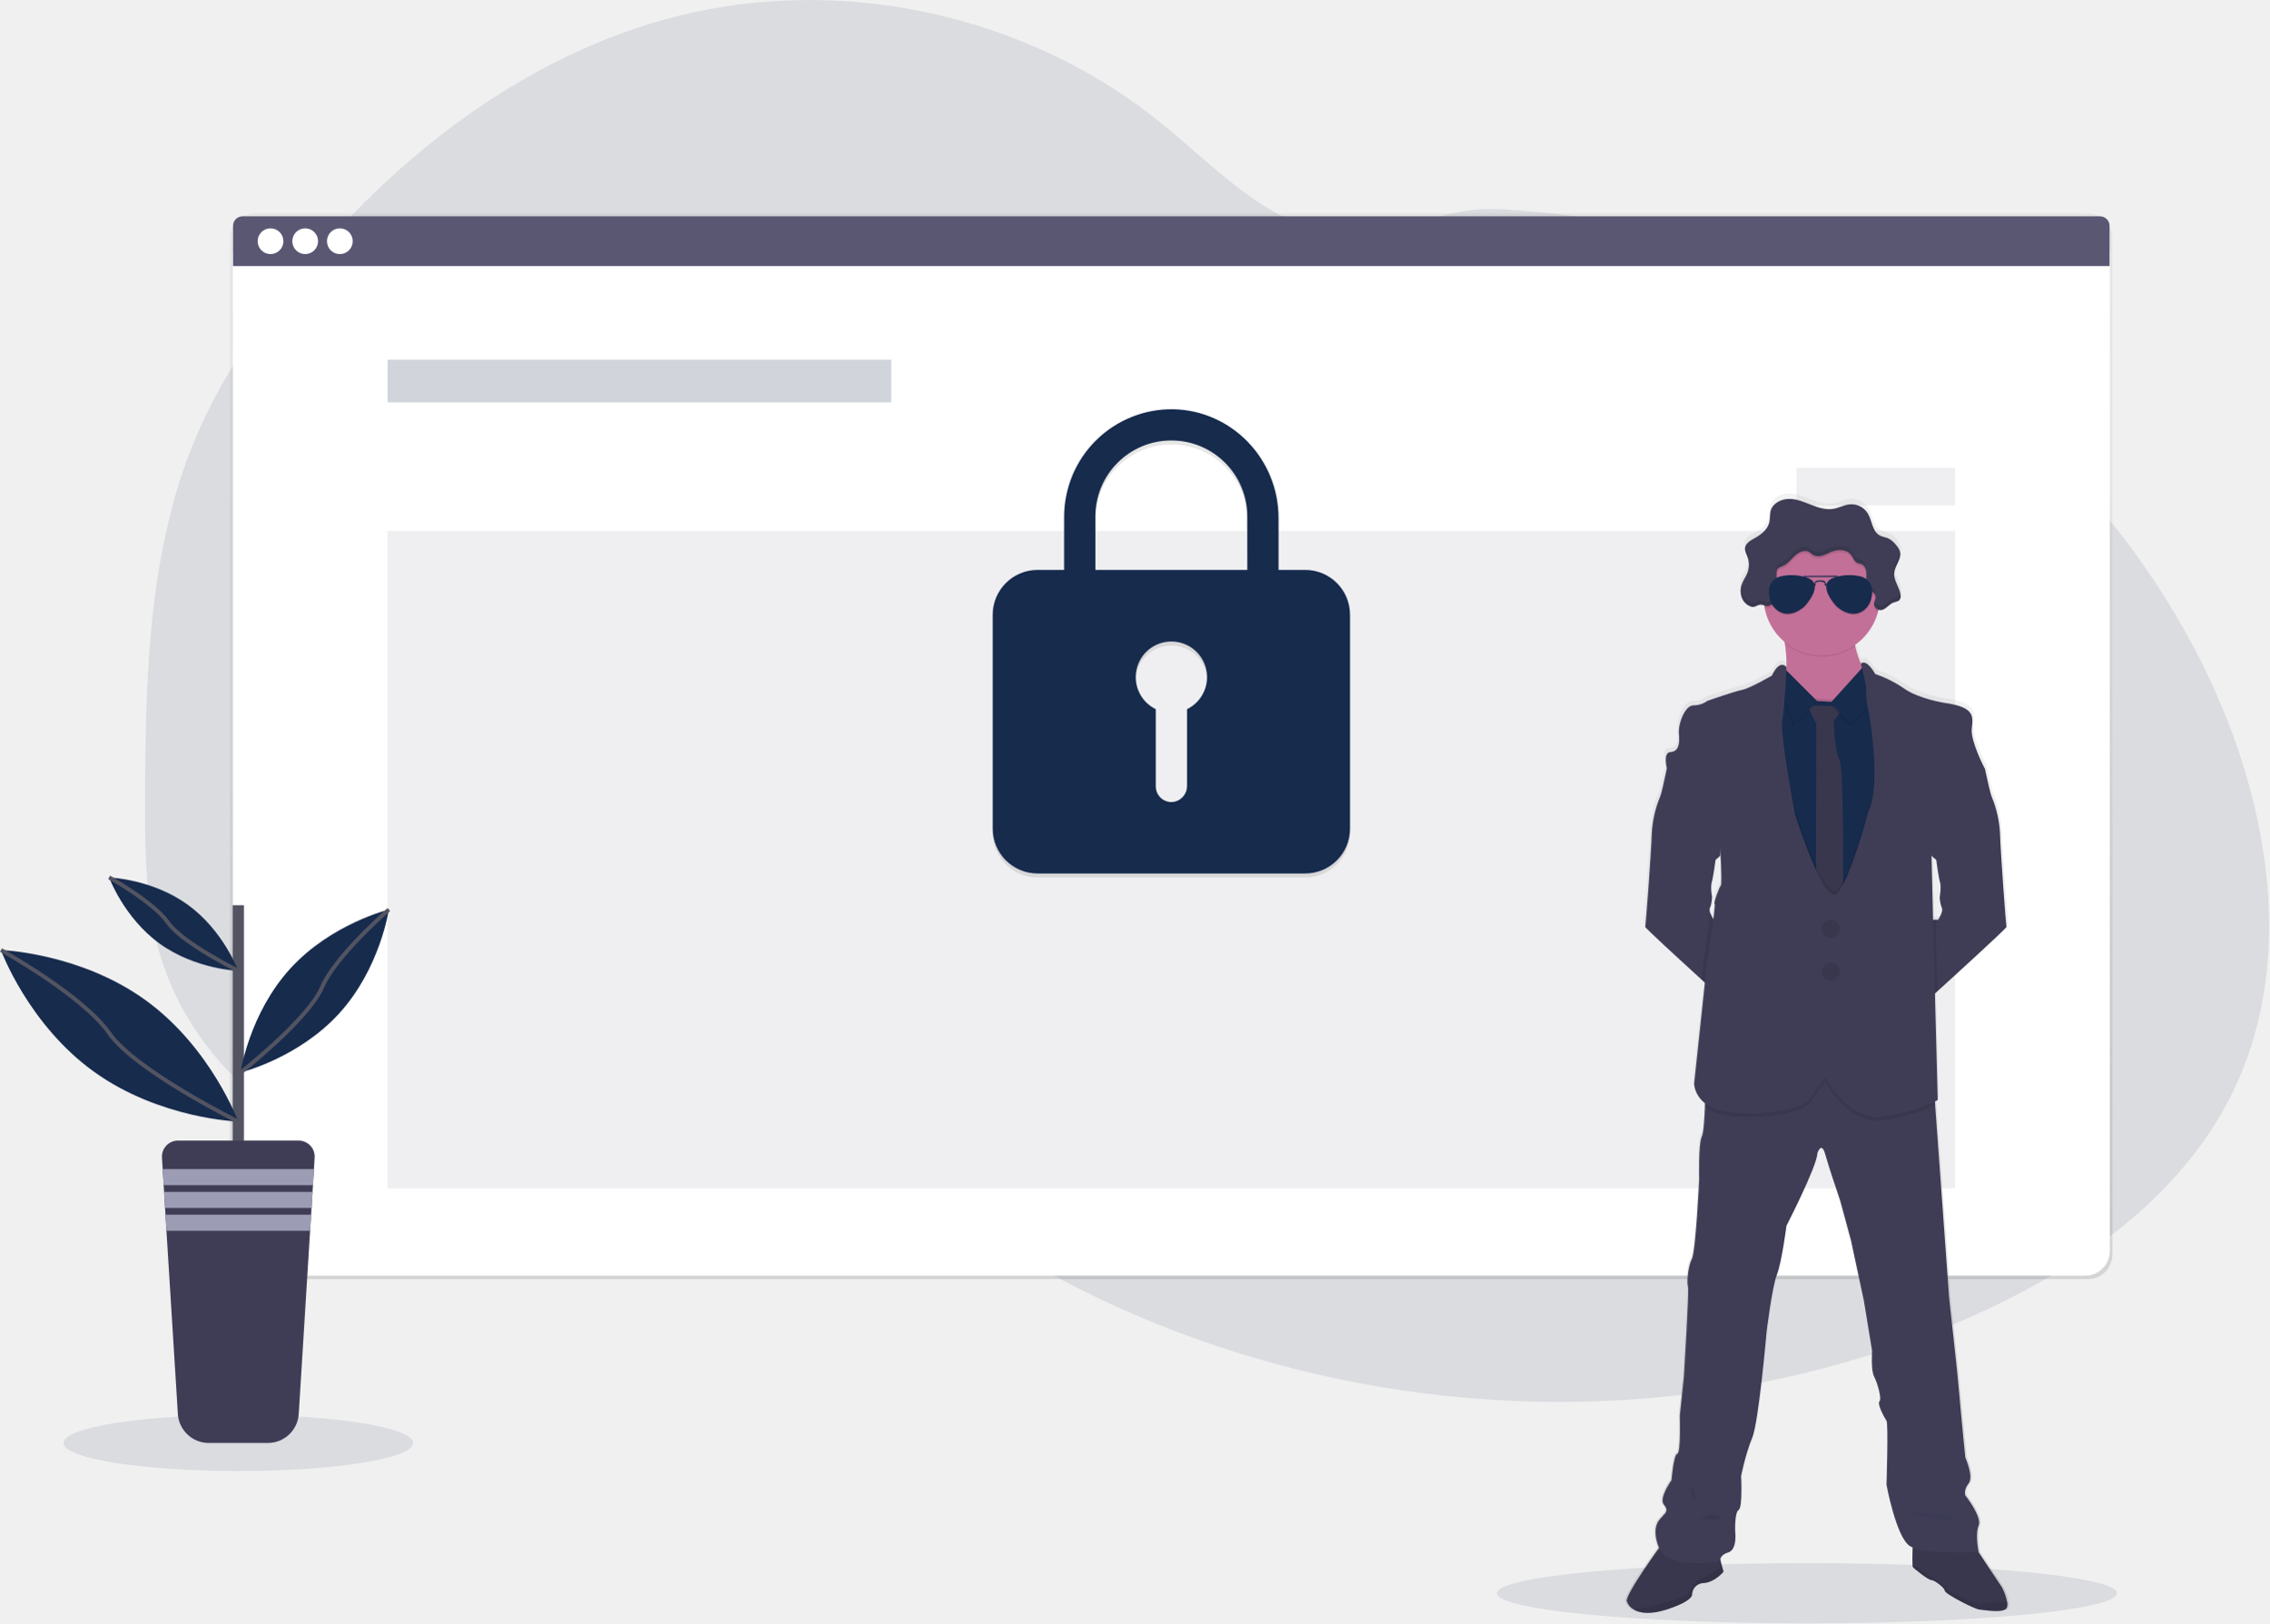
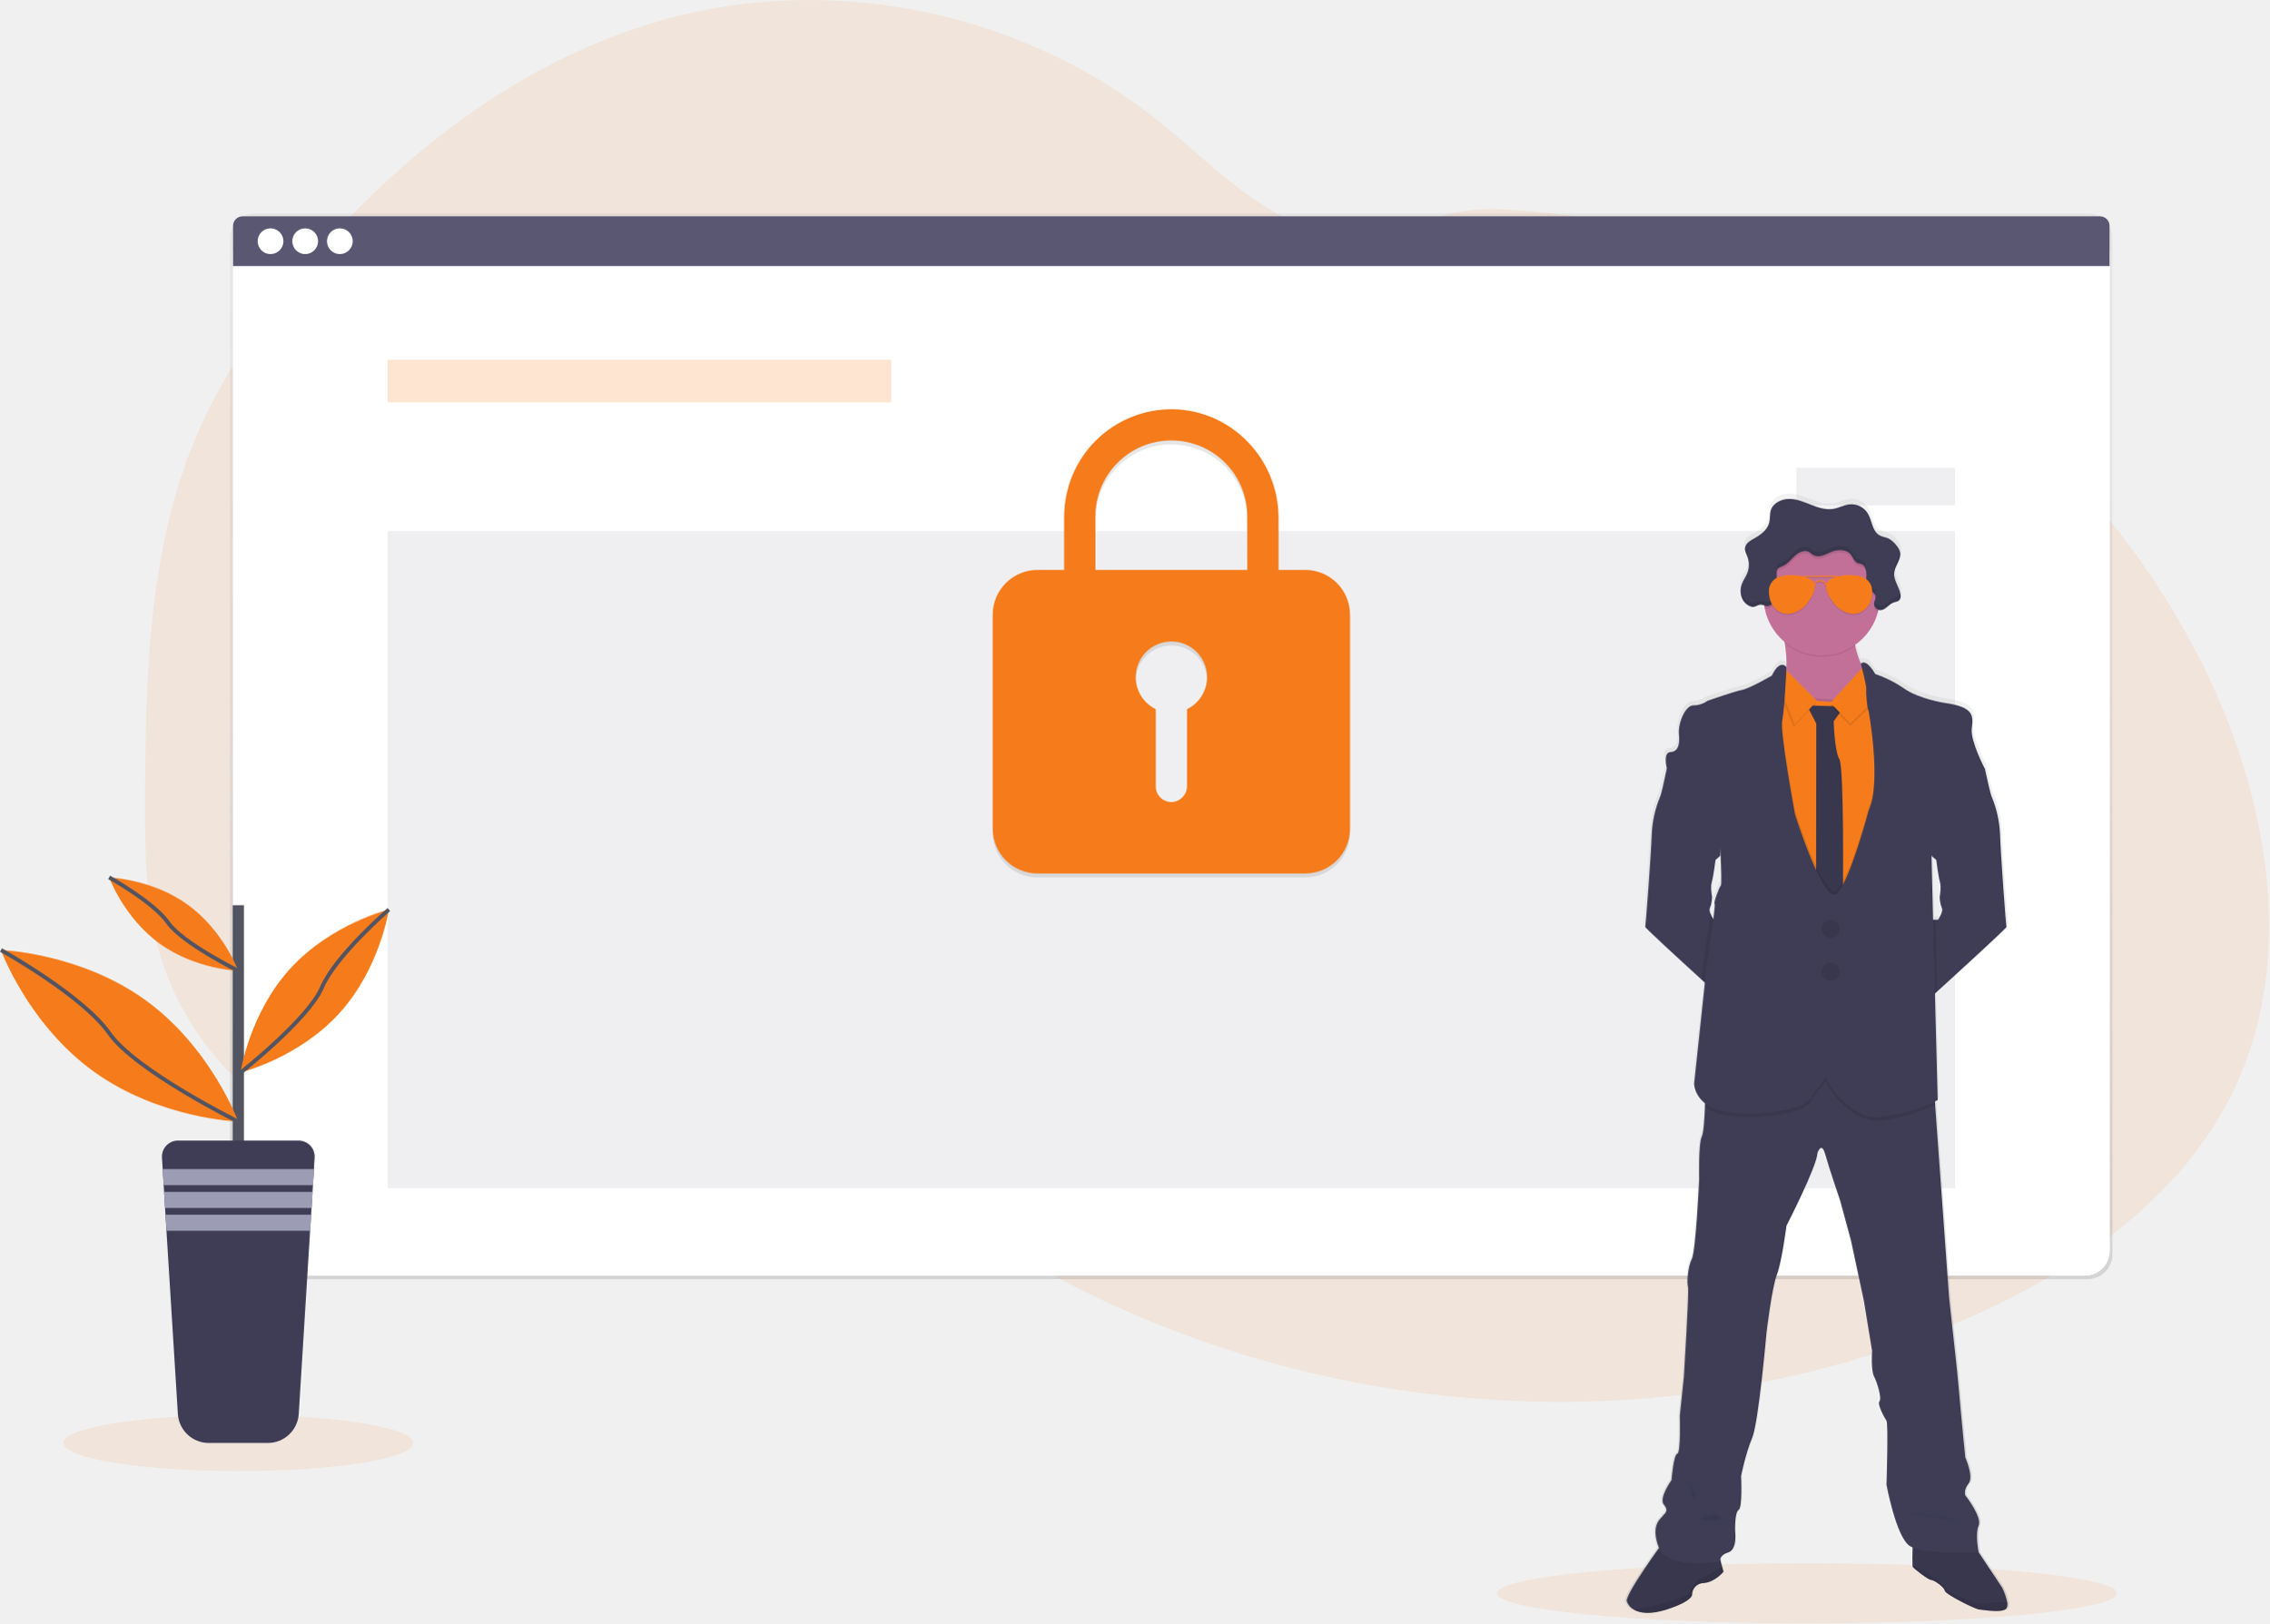
<svg xmlns="http://www.w3.org/2000/svg" xmlns:xlink="http://www.w3.org/1999/xlink" id="06c42c9d-6d9c-45ee-a61b-17902c1dca73" data-name="Layer 1" width="1145.57" height="819.91" viewBox="0 0 1145.57 819.91">
  <defs>
    <linearGradient id="2f697947-2a6f-450c-95af-56e5336b1d5f" x1="591.3" y1="646.08" x2="591.3" y2="107.75" gradientUnits="userSpaceOnUse">
      <stop offset="0" stop-color="gray" stop-opacity="0.25" />
      <stop offset="0.54" stop-color="gray" stop-opacity="0.12" />
      <stop offset="1" stop-color="gray" stop-opacity="0.1" />
    </linearGradient>
    <linearGradient id="2563b911-9cd4-457d-b636-acc38b40f33a" x1="944.34" y1="854.67" x2="944.34" y2="289.29" xlink:href="#2f697947-2a6f-450c-95af-56e5336b1d5f" />
  </defs>
-   <path d="M1154.4,591.26c-26.57,54.81-80.52,91.46-136.43,115.63-75.27,32.55-158.16,45.46-239.91,40q-21.49-1.43-42.85-4.57a540.44,540.44,0,0,1-143.27-41.72q-19.74-8.89-38.68-19.41a494.85,494.85,0,0,1-60.46-39.54q-7.23-5.52-14.26-11.32c-3.25-2.68-6.47-5.42-9.74-8.08-6.9-5.61-14-10.94-21.92-14.93a78.31,78.31,0,0,0-7.34-3.24c-25.08-9.54-54-5.94-80.11,1.5-19.86,5.66-39.22,13.41-59.06,18.94a196,196,0,0,1-26.91,5.72A143.21,143.21,0,0,1,213,624.93l-1.67-.52q-4.2-1.32-8.33-2.89l-1.67-.64q-4-1.54-7.83-3.31l-1.67-.76q-4-1.86-7.83-3.93c-.92-.48-1.83-1-2.73-1.49a163.67,163.67,0,0,1-39.16-30.49c-.33-.33-.64-.67-1-1-1.59-1.72-3.15-3.47-4.66-5.26-.56-.66-1.12-1.32-1.67-2q-2.69-3.28-5.19-6.71c-.25-.33-.49-.67-.73-1A144.59,144.59,0,0,1,112,534.44c-.14-.33-.27-.67-.39-1q-2-5.15-3.65-10.47c-.45-1.48-.88-3-1.26-4.48-.13-.44-.25-.89-.36-1.33-5.52-21.73-6.15-44.32-6.15-66.78q0-3.93,0-7.85c.16-36.33.72-73.28,6.08-109.11,0-.25.07-.5.11-.74a340.76,340.76,0,0,1,7.31-35.82A264.25,264.25,0,0,1,126,260.56c12.33-29,30.26-55.39,50.17-79.85C226.32,119.16,292.09,67.49,369.07,48.15c82.95-20.83,175.14-.87,242.05,52.4,20.4,16.24,38.73,35.47,61.64,47.92,20,10.84,43.41,15.33,64.83,6.8,17.7-7.05,29.22-10.55,49.1-9.48A411.56,411.56,0,0,1,907.05,171c1.56.57,3.12,1.16,4.67,1.75C1012.43,211.28,1099,287.83,1144,386.2q1.79,3.9,3.47,7.86C1174.3,456.73,1184,530.18,1154.4,591.26Z" transform="translate(-26.97 -40.04)" fill="#172b4d" opacity="0.1" />
-   <ellipse cx="120.3" cy="728.81" rx="88.28" ry="14.18" fill="#172b4d" opacity="0.1" />
-   <ellipse cx="912.26" cy="804.71" rx="156.53" ry="15.2" fill="#172b4d" opacity="0.1" />
+   <path d="M1154.4,591.26c-26.57,54.81-80.52,91.46-136.43,115.63-75.27,32.55-158.16,45.46-239.91,40q-21.49-1.43-42.85-4.57a540.44,540.44,0,0,1-143.27-41.72q-19.74-8.89-38.68-19.41a494.85,494.85,0,0,1-60.46-39.54q-7.23-5.52-14.26-11.32c-3.25-2.68-6.47-5.42-9.74-8.08-6.9-5.61-14-10.94-21.92-14.93a78.31,78.31,0,0,0-7.34-3.24c-25.08-9.54-54-5.94-80.11,1.5-19.86,5.66-39.22,13.41-59.06,18.94a196,196,0,0,1-26.91,5.72A143.21,143.21,0,0,1,213,624.93l-1.67-.52q-4.2-1.32-8.33-2.89l-1.67-.64q-4-1.54-7.83-3.31l-1.67-.76q-4-1.86-7.83-3.93c-.92-.48-1.83-1-2.73-1.49a163.67,163.67,0,0,1-39.16-30.49c-.33-.33-.64-.67-1-1-1.59-1.72-3.15-3.47-4.66-5.26-.56-.66-1.12-1.32-1.67-2q-2.69-3.28-5.19-6.71c-.25-.33-.49-.67-.73-1A144.59,144.59,0,0,1,112,534.44c-.14-.33-.27-.67-.39-1q-2-5.15-3.65-10.47c-.45-1.48-.88-3-1.26-4.48-.13-.44-.25-.89-.36-1.33-5.52-21.73-6.15-44.32-6.15-66.78q0-3.93,0-7.85c.16-36.33.72-73.28,6.08-109.11,0-.25.07-.5.11-.74a340.76,340.76,0,0,1,7.31-35.82A264.25,264.25,0,0,1,126,260.56c12.33-29,30.26-55.39,50.17-79.85C226.32,119.16,292.09,67.49,369.07,48.15c82.95-20.83,175.14-.87,242.05,52.4,20.4,16.24,38.73,35.47,61.64,47.92,20,10.84,43.41,15.33,64.83,6.8,17.7-7.05,29.22-10.55,49.1-9.48A411.56,411.56,0,0,1,907.05,171c1.56.57,3.12,1.16,4.67,1.75C1012.43,211.28,1099,287.83,1144,386.2q1.79,3.9,3.47,7.86C1174.3,456.73,1184,530.18,1154.4,591.26Z" transform="translate(-26.97 -40.04)" fill="#f67c1b" opacity="0.1" />
+   <ellipse cx="120.3" cy="728.81" rx="88.28" ry="14.18" fill="#f67c1b" opacity="0.1" />
+   <ellipse cx="912.26" cy="804.71" rx="156.53" ry="15.2" fill="#f67c1b" opacity="0.1" />
  <rect x="116.14" y="107.75" width="950.33" height="538.33" rx="12.49" ry="12.49" fill="url(#2f697947-2a6f-450c-95af-56e5336b1d5f)" />
  <rect x="117.65" y="115.32" width="947.42" height="528.97" rx="12.49" ry="12.49" fill="#fff" />
  <rect x="117.65" y="115.32" width="947.42" height="528.97" rx="12.49" ry="12.49" fill="#fff" />
  <rect x="117.65" y="115.32" width="947.42" height="528.97" rx="12.49" ry="12.49" fill="#fff" opacity="0.04" />
  <path d="M1087.23,149.29H149.43a4.81,4.81,0,0,0-4.81,4.81v20.33H1092V154.1A4.81,4.81,0,0,0,1087.23,149.29Z" transform="translate(-26.97 -40.04)" fill="#5a5773" />
  <g id="6c975d28-8d47-4ade-9154-b3b78f637b65" data-name="buttons">
    <circle cx="136.57" cy="121.82" r="6.5" fill="#fff" />
    <circle cx="154.07" cy="121.82" r="6.5" fill="#fff" />
    <circle cx="171.57" cy="121.82" r="6.5" fill="#fff" />
  </g>
-   <rect x="195.68" y="181.67" width="254.25" height="21.58" fill="#172b4d" opacity="0.2" />
+   <rect x="195.68" y="181.67" width="254.25" height="21.58" fill="#f67c1b" opacity="0.2" />
  <rect x="195.68" y="268.2" width="791.36" height="331.96" fill="#5a5773" opacity="0.1" />
  <path d="M686,329.89H672.45V303.57c0-29.7-23.68-54.39-53.38-54.84a54.28,54.28,0,0,0-54.85,54.11v27.05H550.7a22.62,22.62,0,0,0-22.55,22.55V460.66a22.62,22.62,0,0,0,22.55,22.55H686a22.61,22.61,0,0,0,22.54-22.55V352.44A22.61,22.61,0,0,0,686,329.89Zm-59.75,70.35V439a8.09,8.09,0,0,1-7.5,8.12,7.91,7.91,0,0,1-8.28-7.9v-39a18,18,0,1,1,15.78,0Zm30.44-70.35H580V302.84a38.33,38.33,0,0,1,76.66,0Z" transform="translate(-26.97 -40.04)" opacity="0.1" />
-   <path d="M686,327.89H672.45V301.57c0-29.7-23.68-54.39-53.38-54.84a54.28,54.28,0,0,0-54.85,54.11v27.05H550.7a22.62,22.62,0,0,0-22.55,22.55V458.66a22.62,22.62,0,0,0,22.55,22.55H686a22.61,22.61,0,0,0,22.54-22.55V350.44A22.61,22.61,0,0,0,686,327.89Zm-59.75,70.35V437a8.09,8.09,0,0,1-7.5,8.12,7.91,7.91,0,0,1-8.28-7.9v-39a18,18,0,1,1,15.78,0Zm30.44-70.35H580V300.84a38.33,38.33,0,0,1,76.66,0Z" transform="translate(-26.97 -40.04)" fill="#172b4d" />
+   <path d="M686,327.89H672.45V301.57c0-29.7-23.68-54.39-53.38-54.84a54.28,54.28,0,0,0-54.85,54.11v27.05H550.7a22.62,22.62,0,0,0-22.55,22.55V458.66a22.62,22.62,0,0,0,22.55,22.55H686a22.61,22.61,0,0,0,22.54-22.55V350.44A22.61,22.61,0,0,0,686,327.89Zm-59.75,70.35V437a8.09,8.09,0,0,1-7.5,8.12,7.91,7.91,0,0,1-8.28-7.9v-39a18,18,0,1,1,15.78,0Zm30.44-70.35H580V300.84a38.33,38.33,0,0,1,76.66,0Z" transform="translate(-26.97 -40.04)" fill="#f67c1b" />
  <rect x="906.94" y="236.25" width="80.1" height="18.91" fill="#5a5773" opacity="0.1" />
  <path d="M1041.27,849.33a28.47,28.47,0,0,0-2.68-7.61l-12-17.92h.07s-1.89-9,0-13.42-6.74-15.29-6.74-15.29-1.05-2.73,1.69-6.09-1.69-13.2-1.69-13.2-2.1-20.55-2.31-23.69-1.9-20.54-1.9-20.54l-4-36.89-7.12-97.77-.13-1.83c.88-.43,1.35-.7,1.35-.7l-1.42-54.06,1.23-1.11c10.74-9.72,35.51-32.22,35.26-32.71s-3-37.57-3.32-46.85a55.83,55.83,0,0,0-4.26-19.18c-.62-1.23-2.41-9.34-3.15-12.77-.2-.94-.33-1.53-.33-1.53s-7.26-13.84-6.63-20.13,1.89-11-13.59-13.2c0,0-13-1.94-20.74-7.23A59,59,0,0,0,974,378.17s-4.34-8-7.36-5.29a42,42,0,0,1-2.85-8.91l-.09-.56a29.47,29.47,0,0,0,11.64-16.66c.1-.38.18-.77.27-1.15a3.25,3.25,0,0,0,.93.17c2.63,0,4.25-2.93,6.71-3.86,1-.39,2.23-.45,3-1.24a2.93,2.93,0,0,0,.66-2.21,4.51,4.51,0,0,0,0-.82,2.93,2.93,0,0,0,0-.29l0,.1c-.67-3.64-3.49-6.87-3.18-10.57.3-3.48,3.36-6.54,3.11-9.93a5.4,5.4,0,0,0-.07-.8l0,.12a8.56,8.56,0,0,0-2-3.54,11.36,11.36,0,0,0-4.12-3.46c-1.39-.61-3-.75-4.3-1.48-3.82-2.08-3.81-7.5-6.08-11.2A9.91,9.91,0,0,0,961,292c-2.84.28-5.41,1.79-8.22,2.28-3.84.68-7.75-.57-11.39-2s-7.33-3-11.24-3-8.14,2-9.32,5.69c-.63,2-.32,4.15-.8,6.18-.86,3.58-4,6.14-7.25,7.92-2,1.11-4.38,2.38-5,4.48,0-.06,0-.11,0-.16a3.84,3.84,0,0,0-.1.51,3.75,3.75,0,0,0,0,.67c0,1.44.76,2.81,1.27,4.18a11.53,11.53,0,0,1-.06,8.06c-.74,1.9-2,3.57-2.72,5.46a10.75,10.75,0,0,0-.66,2.74l0-.16a11,11,0,0,0,0,1.28,9,9,0,0,0,1,4.2A7.54,7.54,0,0,0,911,344.1c2,.46,3.25-1.5,5.36-1a8.42,8.42,0,0,1,1.11.35c.07.45.14.9.22,1.34a29.39,29.39,0,0,0,10.14,17.17c0,.24.08.48.11.73h0a67.15,67.15,0,0,1,.83,12.06s-3.15-4.61-7.47,4.29c0,0-11.27,6.5-15.16,7.24s-17.7,5.55-17.7,5.55a12.18,12.18,0,0,1-7.16,2.31c-4.31,0-7.89,9.43-7.37,14.56s-.31,8.91-4.32,9.12-1.82,8.34-1.79,8.48l-.37,1.75c-.78,3.58-2.48,11.26-3.08,12.46a56,56,0,0,0-4.27,19.18c-.31,9.28-3,46.22-3.31,46.85-.21.41,16.76,15.92,28.69,26.76l1.73,1.56-5.49,51.28a13.69,13.69,0,0,0,5.64,10c0,.6,0,1.21-.06,1.84-.24,6-.72,13.26-1.68,15.16-1.68,3.36-1.26,21.38-1.26,21.38s-1.69,36.68-3.79,40.67-2.53,12.36-1.9,14-2.11,45.69-2.11,45.69l-2.1,19.71s.63,18.86-1.27,19.28-2.95,13.42-2.95,13.42-6.73,9.22-3.79,12.57-.43,4.83-.74,5.66-6.42,4-2,15.72a3.45,3.45,0,0,0,.14.34c-4.14,5.75-17.26,24.3-16.46,27.12a7.43,7.43,0,0,0,3.5,4.2c3.09,1.85,8.39,2.71,16.82,0,14-4.51,13-7.76,13-7.76a5.94,5.94,0,0,1,5.9-5.66c5.79-.42,10.11-5.76,10.11-5.76l-.68-2.53-.93-3.5c.11-1,.82-2.75,4-3.72,4.85-1.47,3.58-10.69,3.58-10.69s-.42-9.64,1.68-10.9,1.27-17.19,1.27-17.19,2.32-11.53,5.68-19.29,7.38-53.86,7.38-53.86,2.73-22.64,5.26-29.14,4.85-24.73,4.85-24.73,15.59-30.19,15.79-36.9c0,0,2-6.29,4,.63s7.62,23.48,7.62,23.48l5.47,20.33,6.53,30.39,4.22,25.58s-.64,9.64,1,13,4,11.1,2.74,12.57,2.52,8.39,3.58,9.85,0,32.49,0,32.49,4.84,26.41,11.79,31a8.5,8.5,0,0,0,1.54.8c-.1,2.86-.2,6.69-.07,8.69a3.33,3.33,0,0,0,.22,1.31c.63.84,7.79,6.5,9.27,6.5s6.73,3.67,6.95,5.45,15.39,9.32,17.54,9.54,12.57,2.09,14-.84A4.85,4.85,0,0,0,1041.27,849.33ZM1004,471.61l1.08.93s1.11,8.65,1.9,11.24-.16,7.63-.16,7.63a17.55,17.55,0,0,0,1.11,5.5c.94,1.89-1.9,6-1.9,6h-2.53l-.79-32.38Zm-75.23-96.68v-.19C928.75,374.8,928.74,374.87,928.74,374.93ZM889.92,499.58a3.65,3.65,0,0,1-.16-2.67,8,8,0,0,0,.53-1.48,22.92,22.92,0,0,0,.58-4,.28.28,0,0,0,0-.05c-.09-.48-.9-5.12-.15-7.58s1.89-11.24,1.89-11.24l.72-.61L895,470.5s0-.54.12-1.43c.35,7.6.63,16,.18,16.42-.84.83-3.9,9-3.16,9.32.24.11-.09,3.38-.65,7.78A15.94,15.94,0,0,1,889.92,499.58Z" transform="translate(-26.97 -40.04)" fill="url(#2563b911-9cd4-457d-b636-acc38b40f33a)" />
  <path d="M970.52,382.92v12.44L945,408.19s-25.34-15.33-19.09-21.43c4-3.86,3.23-14.46,2.15-21.75h0c-.63-4.24-1.36-7.35-1.36-7.35s45.52-13,38.64-3.13c-2.3,3.3-2.48,7.57-1.71,11.8C965.19,374.72,970.52,382.92,970.52,382.92Z" transform="translate(-26.97 -40.04)" fill="#c37098" />
  <path d="M900.61,504.57l-3.29,40.52s-4.93-4.47-11.31-10.29c-11.83-10.79-28.63-26.22-28.43-26.63.31-.63,3-37.39,3.29-46.63a55.8,55.8,0,0,1,4.22-19.08c.6-1.2,2.29-8.84,3-12.41.24-1.11.39-1.83.39-1.83L874,426s23,25.66,23,26.13-1.57,20.18-1.57,20.18l-1.63,1.42-.71.61s-1.1,8.61-1.88,11.19.06,7.06.15,7.54v0a23.25,23.25,0,0,1-.57,4,8.38,8.38,0,0,1-.53,1.47,3.67,3.67,0,0,0,.16,2.66,16.08,16.08,0,0,0,1.72,3.29Z" transform="translate(-26.97 -40.04)" fill="#3f3d56" />
  <path d="M1040,508.17c.24.49-24.29,22.88-34.92,32.55l-4.82,4.37L997,504.57h8.45s2.82-4.07,1.88-5.95a17.39,17.39,0,0,1-1.09-5.47s.93-5,.15-7.59-1.88-11.19-1.88-11.19l-1.07-.92-1.27-1.11s-1.57-19.71-1.57-20.18,23-26.13,23-26.13l5.48,2.19s.12.59.32,1.53c.74,3.41,2.51,11.48,3.12,12.71a55.8,55.8,0,0,1,4.22,19.08C1037,470.78,1039.68,507.54,1040,508.17Z" transform="translate(-26.97 -40.04)" fill="#3f3d56" />
  <path d="M1040.1,852.11c-1.47,2.92-11.79,1-13.92.84s-17.17-7.73-17.38-9.5-5.42-5.42-6.88-5.42-8.55-5.64-9.18-6.47a3.19,3.19,0,0,1-.21-1.3c-.22-3.43.21-12.26.21-12.26l30.25,1.67,14.7,22.11a28.52,28.52,0,0,1,2.66,7.57A5,5,0,0,1,1040.1,852.11Z" transform="translate(-26.97 -40.04)" fill="#3f3d56" />
  <path d="M1040.1,852.11c-1.47,2.92-11.79,1-13.92.84s-17.17-7.73-17.38-9.5-5.42-5.42-6.88-5.42-8.55-5.64-9.18-6.47a3.19,3.19,0,0,1-.21-1.3c-.22-3.43.21-12.26.21-12.26l30.25,1.67,14.7,22.11a28.52,28.52,0,0,1,2.66,7.57A5,5,0,0,1,1040.1,852.11Z" transform="translate(-26.97 -40.04)" opacity="0.1" />
  <path d="M1040.1,852.11c-1.47,2.92-11.79,1-13.92.84s-17.17-7.73-17.38-9.5-5.42-5.42-6.88-5.42-8.55-5.64-9.18-6.47a3.19,3.19,0,0,1-.21-1.3l9.8,6.2s6.26,4,7.93,6.37,14.83,7.3,15.92,7.4c.81.08,9.45-1.58,14.17-.88A5,5,0,0,1,1040.1,852.11Z" transform="translate(-26.97 -40.04)" opacity="0.1" />
  <path d="M897.1,833.86s-4.28,5.32-10,5.73a5.89,5.89,0,0,0-5.84,5.63s1,3.24-12.83,7.73c-8.35,2.69-13.6,1.84-16.66,0a7.44,7.44,0,0,1-3.47-4.18c-.94-3.33,17.52-28.68,17.52-28.68l16.8-1,12,5.42,1.84,6.87Z" transform="translate(-26.97 -40.04)" fill="#3f3d56" />
  <path d="M897.1,833.86s-4.28,5.32-10,5.73a5.89,5.89,0,0,0-5.84,5.63s1,3.24-12.83,7.73c-8.35,2.69-13.6,1.84-16.66,0a7.44,7.44,0,0,1-3.47-4.18c-.94-3.33,17.52-28.68,17.52-28.68l16.8-1,12,5.42,1.84,6.87Z" transform="translate(-26.97 -40.04)" opacity="0.1" />
  <path d="M897.1,833.86s-4.28,5.32-10,5.73a5.89,5.89,0,0,0-5.84,5.63s1,3.24-12.83,7.73c-8.35,2.69-13.6,1.84-16.66,0,7.87-.82,25.26-5.79,27-7.51,2.09-2.09,4.7-7.83,6.47-7.93,1.23-.08,7.48-3.84,11.23-6.17Z" transform="translate(-26.97 -40.04)" fill="none" />
  <path d="M897.1,833.86s-4.28,5.32-10,5.73a5.89,5.89,0,0,0-5.84,5.63s1,3.24-12.83,7.73c-8.35,2.69-13.6,1.84-16.66,0,7.87-.82,25.26-5.79,27-7.51,2.09-2.09,4.7-7.83,6.47-7.93,1.23-.08,7.48-3.84,11.23-6.17Z" transform="translate(-26.97 -40.04)" opacity="0.1" />
  <path d="M1025.91,810.6c-1.88,4.38,0,13.35,0,13.35s-28,1.46-34.84-3.13-11.68-30.88-11.68-30.88,1-30.87,0-32.33-4.8-8.34-3.55-9.8-1-9.18-2.71-12.52-1-12.93-1-12.93l-4.18-25.46-6.46-30.24L956,646.42s-5.63-16.48-7.54-23.36-3.93-.63-3.93-.63c-.2,6.68-15.64,36.72-15.64,36.72s-2.3,18.15-4.8,24.61-5.22,29-5.22,29-4,45.89-7.3,53.61S906,785.56,906,785.56s.84,15.86-1.25,17.11S903,813.52,903,813.52s1.25,9.17-3.55,10.64-4,4.59-4,4.59-26.7,4.38-31.08-7.31,1.67-14.8,2-15.64,3.66-2.29.74-5.64,3.75-12.51,3.75-12.51,1.05-12.93,2.92-13.35,1.26-19.19,1.26-19.19l2.08-19.61s2.72-43.81,2.09-45.48-.21-10,1.88-14,3.75-40.48,3.75-40.48-.42-17.93,1.25-21.27c1-1.89,1.42-9.16,1.66-15.09.18-4.53.22-8.28.22-8.28l23.36-8.76,30-9.59,25.24,12.1,36.93,7.09.46,6.37,7.05,97.31,4,36.71s1.67,17.31,1.88,20.44,2.29,23.58,2.29,23.58,4.38,9.8,1.67,13.14-1.67,6-1.67,6S1027.79,806.22,1025.91,810.6Z" transform="translate(-26.97 -40.04)" fill="#3f3d56" />
  <path d="M965.36,354.53c-2.3,3.3-2.48,7.57-1.71,11.8A29.34,29.34,0,0,1,928.08,365h0c-.63-4.24-1.36-7.35-1.36-7.35S972.24,344.67,965.36,354.53Z" transform="translate(-26.97 -40.04)" opacity="0.1" />
  <path d="M976,341.77a29.3,29.3,0,1,1-29.3-29.3A29.16,29.16,0,0,1,976,341.77Z" transform="translate(-26.97 -40.04)" fill="#c37098" />
  <polygon points="955.13 350.42 945.53 521.37 893.38 510.42 883.05 441.89 893.28 349.89 900.98 350.88 914.56 352.61 928.01 353.44 942.59 351.82 955.13 350.42" opacity="0.1" />
-   <polygon points="955.13 351.67 945.53 522.62 893.38 511.67 883.05 443.14 893.28 351.15 900.98 352.13 914.56 353.86 928.01 354.69 942.59 353.07 955.13 351.67" fill="#172b4d" />
+   <polygon points="955.13 351.67 945.53 522.62 893.38 511.67 883.05 443.14 893.28 351.15 900.98 352.13 914.56 353.86 928.01 354.69 942.59 353.07 955.13 351.67" fill="#f67c1b" />
  <path d="M939.23,396.3l18.78.63-5.28,7.39s.37,14.93,2.88,19.21,1.77,70.4,1.77,70.4l-5,9.49-8.55-10.64.11-87.3Z" transform="translate(-26.97 -40.04)" fill="#3f3d56" />
  <path d="M939.23,396.3l18.78.63-5.28,7.39s.37,14.93,2.88,19.21,1.77,70.4,1.77,70.4l-5,9.49-8.55-10.64.11-87.3Z" transform="translate(-26.97 -40.04)" opacity="0.1" />
  <polygon points="941.67 336.86 924.15 356.26 934.16 366.69 950.75 350.52 941.67 336.86" opacity="0.1" />
-   <polygon points="941.67 335.61 924.15 355.01 934.16 365.44 950.75 349.27 941.67 335.61" fill="#172b4d" />
+   <polygon points="941.67 335.61 924.15 355.01 934.16 365.44 950.75 349.27 941.67 335.61" fill="#f67c1b" />
  <polygon points="916.75 355.32 899.01 337.59 897.34 346.87 905.48 367.21 916.75 355.32" opacity="0.1" />
-   <polygon points="917.37 354.07 899.64 336.34 897.97 345.62 906.11 365.96 917.37 354.07" fill="#172b4d" />
+   <polygon points="917.37 354.07 899.64 336.34 897.97 345.62 906.11 365.96 917.37 354.07" fill="#f67c1b" />
  <path d="M1004.05,598.14a86.57,86.57,0,0,1-27,7.81c-17.21,2.19-28.47-19.71-28.47-19.71l-6.57,8.55c-2.09,9.08-33.9,11.37-46.83,7.93a20.69,20.69,0,0,1-7.42-3.51c.18-4.53.22-8.28.22-8.28l23.36-8.76,30-9.59,25.24,12.1,36.93,7.09Z" transform="translate(-26.97 -40.04)" opacity="0.1" />
  <path d="M982.1,391.72l-9.59,170.94-52.16-10.95L910,483.19l10.22-92,7.7,1a93.48,93.48,0,0,1-1.13,10c-1.25,5.85,6.47,47.36,6.47,47.36s14.67,46.55,21.27,39.84,16-42.14,16-42.14c6.37-13.14.11-50-.36-50.74a14.88,14.88,0,0,1-.6-3.35Z" transform="translate(-26.97 -40.04)" opacity="0.1" />
  <path d="M1004.63,524l.44,16.75-4.82,4.37L997,504.57h7.2Z" transform="translate(-26.97 -40.04)" opacity="0.1" />
  <path d="M891.37,493.1v0a23.25,23.25,0,0,1-.57,4c0-.37,0-.58-.08-.61C890.42,496.41,890.78,494.88,891.37,493.1Z" transform="translate(-26.97 -40.04)" opacity="0.1" />
  <path d="M900.61,504.57l-3.29,40.52s-4.93-4.47-11.31-10.29l.76-7.18s2.69-17.64,3.67-26.34a16.08,16.08,0,0,0,1.72,3.29Z" transform="translate(-26.97 -40.04)" opacity="0.1" />
  <path d="M928.9,377s-3.12-4.59-7.4,4.27c0,0-11.16,6.47-15,7.2S889,394,889,394a12.08,12.08,0,0,1-7.09,2.29c-4.28,0-7.83,9.39-7.31,14.5s-.31,8.87-4.27,9.08-1.78,8.44-1.78,8.44l26.39,30.25s1.67,27.85.84,28.69-3.86,9-3.13,9.28-4,31.08-4,31.08l-6.36,59.77s0,10,12.94,13.45S940,602,942.05,592.92l6.57-8.56s11.26,21.91,28.47,19.72,28.17-8.45,28.17-8.45L1003.38,524l-1.25-51.63L1029,428.22s-7.2-13.77-6.57-20,1.87-10.95-13.46-13.14c0,0-12.93-1.93-20.55-7.2a58.74,58.74,0,0,0-14.7-7.4s-4.3-8-7.29-5.26c0,0,3,11.31,2.75,13s.47,9.33.94,10.12,6.73,37.6.36,50.74c0,0-9.35,35.43-16,42.14s-21.27-39.84-21.27-39.84-7.72-41.52-6.47-47.36S928.9,377,928.9,377Z" transform="translate(-26.97 -40.04)" fill="#3f3d56" />
  <circle cx="924.25" cy="469.12" r="4.59" fill="#3f3d56" />
  <circle cx="924.25" cy="490.76" r="4.59" fill="#3f3d56" />
  <circle cx="924.25" cy="469.12" r="4.59" opacity="0.1" />
  <circle cx="924.25" cy="490.76" r="4.59" opacity="0.1" />
  <path d="M992.47,804.34s18.84,1.46,20.71,2.92S992.47,804.34,992.47,804.34Z" transform="translate(-26.97 -40.04)" stroke="#172b4d" stroke-miterlimit="10" opacity="0.1" />
  <path d="M880.3,789.53s4,5,2.3,7.3S880.3,789.53,880.3,789.53Z" transform="translate(-26.97 -40.04)" stroke="#172b4d" stroke-miterlimit="10" opacity="0.1" />
  <path d="M885.1,807.56s7.3-4.8,10.22-1.61S885.1,807.56,885.1,807.56Z" transform="translate(-26.97 -40.04)" stroke="#172b4d" stroke-miterlimit="10" opacity="0.1" />
  <path d="M976,341.77a29.16,29.16,0,0,1-.94,7.41,3.33,3.33,0,0,1-1.94-3.26c.13-1.19.92-2.28.75-3.46-.25-1.82-2.45-2.56-3.61-4-1.43-1.74-1.12-4.27-1-6.52s-.45-5-2.56-5.77c-.63-.23-1.32-.25-1.93-.51-1.66-.7-2.17-2.76-3.28-4.18-2.22-2.86-6.63-2.8-10-1.44a47.53,47.53,0,0,1-4.5,1.88,5.88,5.88,0,0,1-4.71-.35c-.66-.42-1.19-1-1.87-1.42-2.26-1.36-5.22,0-7.18,1.75s-3.53,4.1-6,5.17c-1.11.5-2.48.8-3,1.88a3.94,3.94,0,0,0-.32,1.87c0,3.89.46,7.84-.35,11.65-.52,2.45-2.24,5.23-4.73,4.93a4.67,4.67,0,0,1-.91-.23,29.3,29.3,0,1,1,58.1-5.42Z" transform="translate(-26.97 -40.04)" opacity="0.1" />
  <path d="M916.61,345.51c.75.17,1.46.56,2.23.66,2.49.3,4.21-2.48,4.73-4.93.81-3.81.39-7.76.36-11.65a3.81,3.81,0,0,1,.31-1.87c.57-1.08,1.94-1.38,3-1.88,2.42-1.08,4-3.38,6-5.17s4.91-3.11,7.17-1.75c.67.4,1.21,1,1.87,1.42a6,6,0,0,0,4.72.35c1.55-.46,3-1.27,4.49-1.88,3.34-1.36,7.76-1.41,10,1.43,1.11,1.43,1.62,3.48,3.28,4.18.61.26,1.3.29,1.93.52,2.11.79,2.65,3.52,2.56,5.77s-.39,4.78,1,6.52c1.16,1.42,3.36,2.16,3.61,4,.16,1.18-.62,2.28-.75,3.46a3.32,3.32,0,0,0,3.13,3.54c2.6,0,4.21-2.91,6.64-3.84,1-.39,2.21-.45,3-1.24a3.31,3.31,0,0,0,.62-2.71c-.49-3.83-3.56-7.16-3.23-11,.31-3.68,3.72-6.89,3-10.51a8.52,8.52,0,0,0-2-3.57,11.56,11.56,0,0,0-4.08-3.45c-1.39-.6-3-.74-4.27-1.47-3.78-2.07-3.77-7.47-6-11.15a9.79,9.79,0,0,0-9.12-4.54c-2.81.28-5.36,1.77-8.14,2.27-3.81.68-7.67-.57-11.28-2s-7.26-3-11.13-3-8.06,2-9.24,5.66c-.62,2-.31,4.14-.79,6.15-.84,3.57-4,6.11-7.18,7.88-2.19,1.22-4.82,2.62-5.08,5.11-.17,1.58.7,3,1.25,4.53a11.53,11.53,0,0,1-.06,8c-.73,1.89-1.95,3.55-2.69,5.43a9.75,9.75,0,0,0,.26,8,7.46,7.46,0,0,0,4.57,3.75C913.27,347,914.51,345.05,916.61,345.51Z" transform="translate(-26.97 -40.04)" fill="#3f3d56" />
  <g opacity="0.1">
    <path d="M923.57,339.06c-.52,2.45-2.25,5.23-4.74,4.93-.77-.1-1.47-.49-2.23-.66-2.09-.46-3.33,1.5-5.3,1a7.48,7.48,0,0,1-4.58-3.75,8.66,8.66,0,0,1-.93-3.27,9.13,9.13,0,0,0,.93,5.15,7.48,7.48,0,0,0,4.58,3.75c2,.46,3.21-1.5,5.3-1a22.61,22.61,0,0,0,2.23.65c2.49.31,4.22-2.47,4.74-4.92a28.89,28.89,0,0,0,.48-6.57A24.63,24.63,0,0,1,923.57,339.06Z" transform="translate(-26.97 -40.04)" />
    <path d="M909.87,324a11.51,11.51,0,0,0-.66-4.83,25.53,25.53,0,0,1-1.15-3.16,4.59,4.59,0,0,0-.1.51c-.17,1.57.71,3,1.25,4.53A11.47,11.47,0,0,1,909.87,324Z" transform="translate(-26.97 -40.04)" />
    <path d="M986.27,318.73c-.47,2.84-2.77,5.51-3,8.5a7.15,7.15,0,0,0,0,1.54C983.77,325.28,986.86,322.19,986.27,318.73Z" transform="translate(-26.97 -40.04)" />
    <path d="M986.44,339.83a2.35,2.35,0,0,1-.57,1.12c-.74.79-2,.85-3,1.24-2.43.93-4,3.87-6.64,3.84a3.35,3.35,0,0,1-3-2.32,5.18,5.18,0,0,0-.14.66,3.32,3.32,0,0,0,3.13,3.53c2.61,0,4.21-2.91,6.64-3.83,1-.39,2.22-.45,3-1.24a3.31,3.31,0,0,0,.62-2.71C986.47,340,986.45,339.92,986.44,339.83Z" transform="translate(-26.97 -40.04)" />
    <path d="M973.9,339c-.25-1.82-2.45-2.56-3.61-4a5.48,5.48,0,0,1-1.1-3.28c-.08,1.86-.05,3.76,1.1,5.16s2.9,2,3.46,3.44A3.21,3.21,0,0,0,973.9,339Z" transform="translate(-26.97 -40.04)" />
    <path d="M969.25,328.53c.08-2.25-.46-5-2.57-5.77-.62-.23-1.31-.26-1.92-.51-1.66-.7-2.18-2.76-3.28-4.18-2.23-2.85-6.64-2.8-10-1.44-1.5.61-2.93,1.42-4.49,1.88a5.88,5.88,0,0,1-4.71-.35c-.66-.42-1.2-1-1.87-1.42-2.27-1.36-5.23,0-7.18,1.75s-3.53,4.09-6,5.17c-1.12.5-2.48.8-3.06,1.88a3.93,3.93,0,0,0-.31,1.87c0,.39,0,.78,0,1.17a2.84,2.84,0,0,1,.29-1.16c.58-1.08,1.94-1.38,3.06-1.88,2.42-1.08,4-3.38,6-5.17s4.91-3.11,7.18-1.75c.67.4,1.21,1,1.87,1.41a5.84,5.84,0,0,0,4.71.35,46.21,46.21,0,0,0,4.49-1.87c3.35-1.36,7.76-1.42,10,1.43,1.1,1.42,1.62,3.48,3.28,4.18.61.26,1.3.29,1.92.52,1.71.64,2.39,2.56,2.54,4.46Z" transform="translate(-26.97 -40.04)" />
  </g>
  <g opacity="0.1">
    <path d="M920,339a7.67,7.67,0,0,1,5.78-7.17,24,24,0,0,1,13.48.61c9.49,3.14-1.2,14.44-1.2,14.44s-7.11,7-13.74,2.11a10.39,10.39,0,0,1-3.87-6A15.3,15.3,0,0,1,920,339Z" transform="translate(-26.97 -40.04)" />
    <path d="M972.17,339a7.67,7.67,0,0,0-5.79-7.17,24,24,0,0,0-13.47.61c-9.49,3.14,1.2,14.44,1.2,14.44s7.1,7,13.74,2.11a10.39,10.39,0,0,0,3.87-6A15.3,15.3,0,0,0,972.17,339Z" transform="translate(-26.97 -40.04)" />
    <polygon points="910.5 291.48 910.5 291.95 927.83 291.95 927.83 291.39 910.5 291.48" />
    <path d="M943,336.53h.55v-1.59s1.76-1.37,4.68,0v1.42h1v-.93h-.49s.2-1.93-3.06-1.62c0,0-2.62-.25-2.56,1.41h-.6Z" transform="translate(-26.97 -40.04)" />
  </g>
-   <path d="M920,338.35a7.67,7.67,0,0,1,5.78-7.17,24.13,24.13,0,0,1,13.48.61c9.49,3.15-1.2,14.44-1.2,14.44s-7.11,7-13.74,2.11a10.33,10.33,0,0,1-3.87-6A15.21,15.21,0,0,1,920,338.35Z" transform="translate(-26.97 -40.04)" fill="#172b4d" />
-   <path d="M972.17,338.35a7.67,7.67,0,0,0-5.79-7.17,24.09,24.09,0,0,0-13.47.61c-9.49,3.15,1.2,14.44,1.2,14.44s7.1,7,13.74,2.11a10.33,10.33,0,0,0,3.87-6A15.21,15.21,0,0,0,972.17,338.35Z" transform="translate(-26.97 -40.04)" fill="#172b4d" />
-   <polygon points="910.5 290.85 910.5 291.33 927.83 291.33 927.83 290.76 910.5 290.85" fill="#172b4d" />
-   <path d="M943,335.9h.55v-1.59s1.76-1.36,4.68,0v1.43h1v-.94h-.49s.2-1.92-3.06-1.62c0,0-2.62-.24-2.56,1.41h-.6Z" transform="translate(-26.97 -40.04)" fill="#172b4d" />
+   <path d="M920,338.35a7.67,7.67,0,0,1,5.78-7.17,24.13,24.13,0,0,1,13.48.61c9.49,3.15-1.2,14.44-1.2,14.44s-7.11,7-13.74,2.11a10.33,10.33,0,0,1-3.87-6A15.21,15.21,0,0,1,920,338.35Z" transform="translate(-26.97 -40.04)" fill="#f67c1b" />
+   <path d="M972.17,338.35a7.67,7.67,0,0,0-5.79-7.17,24.09,24.09,0,0,0-13.47.61c-9.49,3.15,1.2,14.44,1.2,14.44s7.1,7,13.74,2.11a10.33,10.33,0,0,0,3.87-6A15.21,15.21,0,0,0,972.17,338.35Z" transform="translate(-26.97 -40.04)" fill="#f67c1b" />
+   <polygon points="910.5 290.85 910.5 291.33 927.83 291.33 927.83 290.76 910.5 290.85" fill="#f67c1b" />
+   <path d="M943,335.9h.55v-1.59s1.76-1.36,4.68,0v1.43h1v-.94h-.49s.2-1.92-3.06-1.62c0,0-2.62-.24-2.56,1.41h-.6Z" transform="translate(-26.97 -40.04)" fill="#f67c1b" />
  <rect x="117.46" y="457.19" width="5.68" height="127.9" fill="#535461" />
  <path d="M185.81,624.74l-.36,5.76-.5,8.13-.21,3.39-.5,8.14-.22,3.39-.5,8.13-5.73,92.47a15.66,15.66,0,0,1-15.63,14.7H132.38a15.65,15.65,0,0,1-15.62-14.7L111,661.68l-.5-8.13-.21-3.39L109.8,642l-.21-3.39-.5-8.13-.36-5.76a8.11,8.11,0,0,1,8.1-8.61h60.89A8.1,8.1,0,0,1,185.81,624.74Z" transform="translate(-26.97 -40.04)" fill="#3f3d56" />
  <polygon points="158.48 590.46 157.98 598.59 82.61 598.59 82.11 590.46 158.48 590.46" fill="#9d9cb5" />
  <polygon points="157.77 601.98 157.27 610.12 83.33 610.12 82.82 601.98 157.77 601.98" fill="#9d9cb5" />
  <polygon points="157.05 613.51 156.55 621.64 84.05 621.64 83.54 613.51 157.05 613.51" fill="#9d9cb5" />
-   <path d="M100.41,545.17c33.08,23.93,46.86,61.37,46.86,61.37s-39.87-1.37-73-25.3-46.86-61.37-46.86-61.37S67.32,521.24,100.41,545.17Z" transform="translate(-26.97 -40.04)" fill="#172b4d" />
+   <path d="M100.41,545.17c33.08,23.93,46.86,61.37,46.86,61.37s-39.87-1.37-73-25.3-46.86-61.37-46.86-61.37S67.32,521.24,100.41,545.17Z" transform="translate(-26.97 -40.04)" fill="#f67c1b" />
  <path d="M27.46,519.87s41.38,23,54.65,42,65.16,44.68,65.16,44.68" transform="translate(-26.97 -40.04)" fill="none" stroke="#535461" stroke-miterlimit="10" stroke-width="2" />
-   <path d="M121.76,497c18,13,25.51,33.4,25.51,33.4s-21.7-.74-39.71-13.77-25.5-33.4-25.5-33.4S103.76,483.92,121.76,497Z" transform="translate(-26.97 -40.04)" fill="#172b4d" />
+   <path d="M121.76,497c18,13,25.51,33.4,25.51,33.4s-21.7-.74-39.71-13.77-25.5-33.4-25.5-33.4S103.76,483.92,121.76,497Z" transform="translate(-26.97 -40.04)" fill="#f67c1b" />
  <path d="M82.06,483.18s22.52,12.5,29.74,22.85,35.47,24.32,35.47,24.32" transform="translate(-26.97 -40.04)" fill="none" stroke="#535461" stroke-miterlimit="10" stroke-width="2" />
-   <path d="M173.44,529.32c-20.69,22.73-25.06,52.43-25.06,52.43s29.16-7.15,49.84-29.88,25.06-52.44,25.06-52.44S194.12,506.58,173.44,529.32Z" transform="translate(-26.97 -40.04)" fill="#172b4d" />
+   <path d="M173.44,529.32c-20.69,22.73-25.06,52.43-25.06,52.43s29.16-7.15,49.84-29.88,25.06-52.44,25.06-52.44S194.12,506.58,173.44,529.32Z" transform="translate(-26.97 -40.04)" fill="#f67c1b" />
  <path d="M223.28,499.43s-26.94,23.3-33.79,39.36-41.11,43-41.11,43" transform="translate(-26.97 -40.04)" fill="none" stroke="#535461" stroke-miterlimit="10" stroke-width="2" />
</svg>
